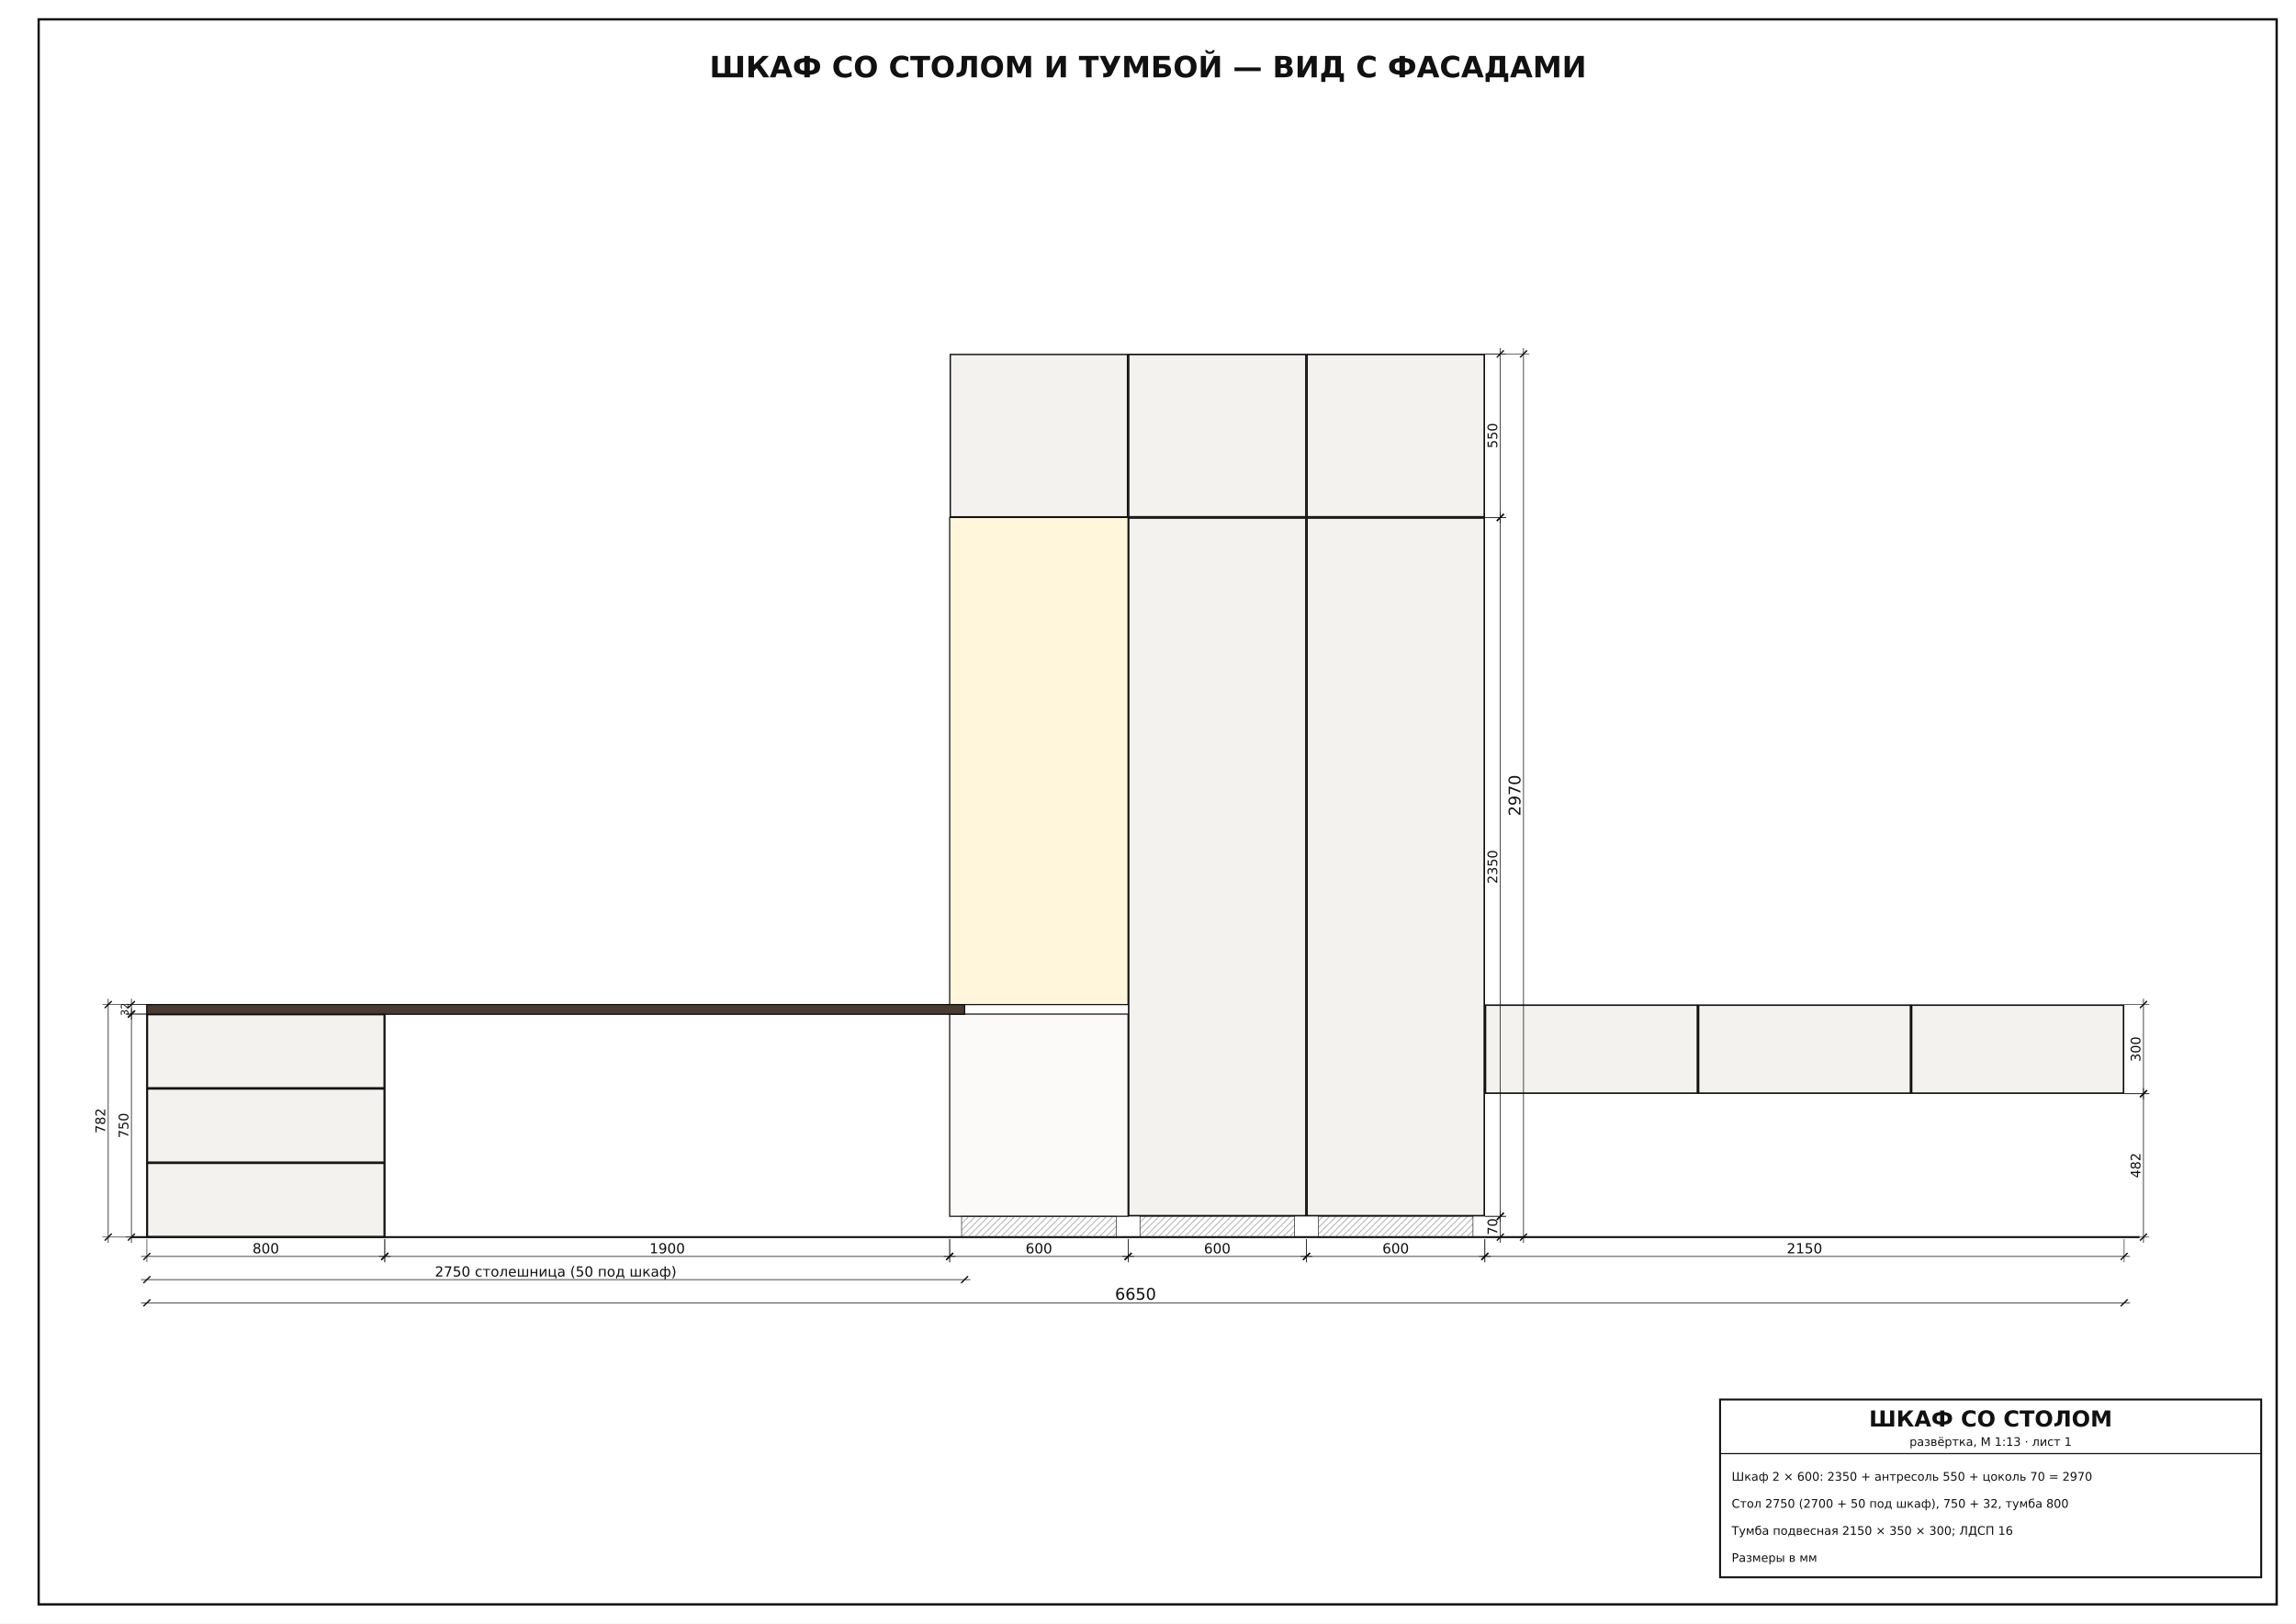
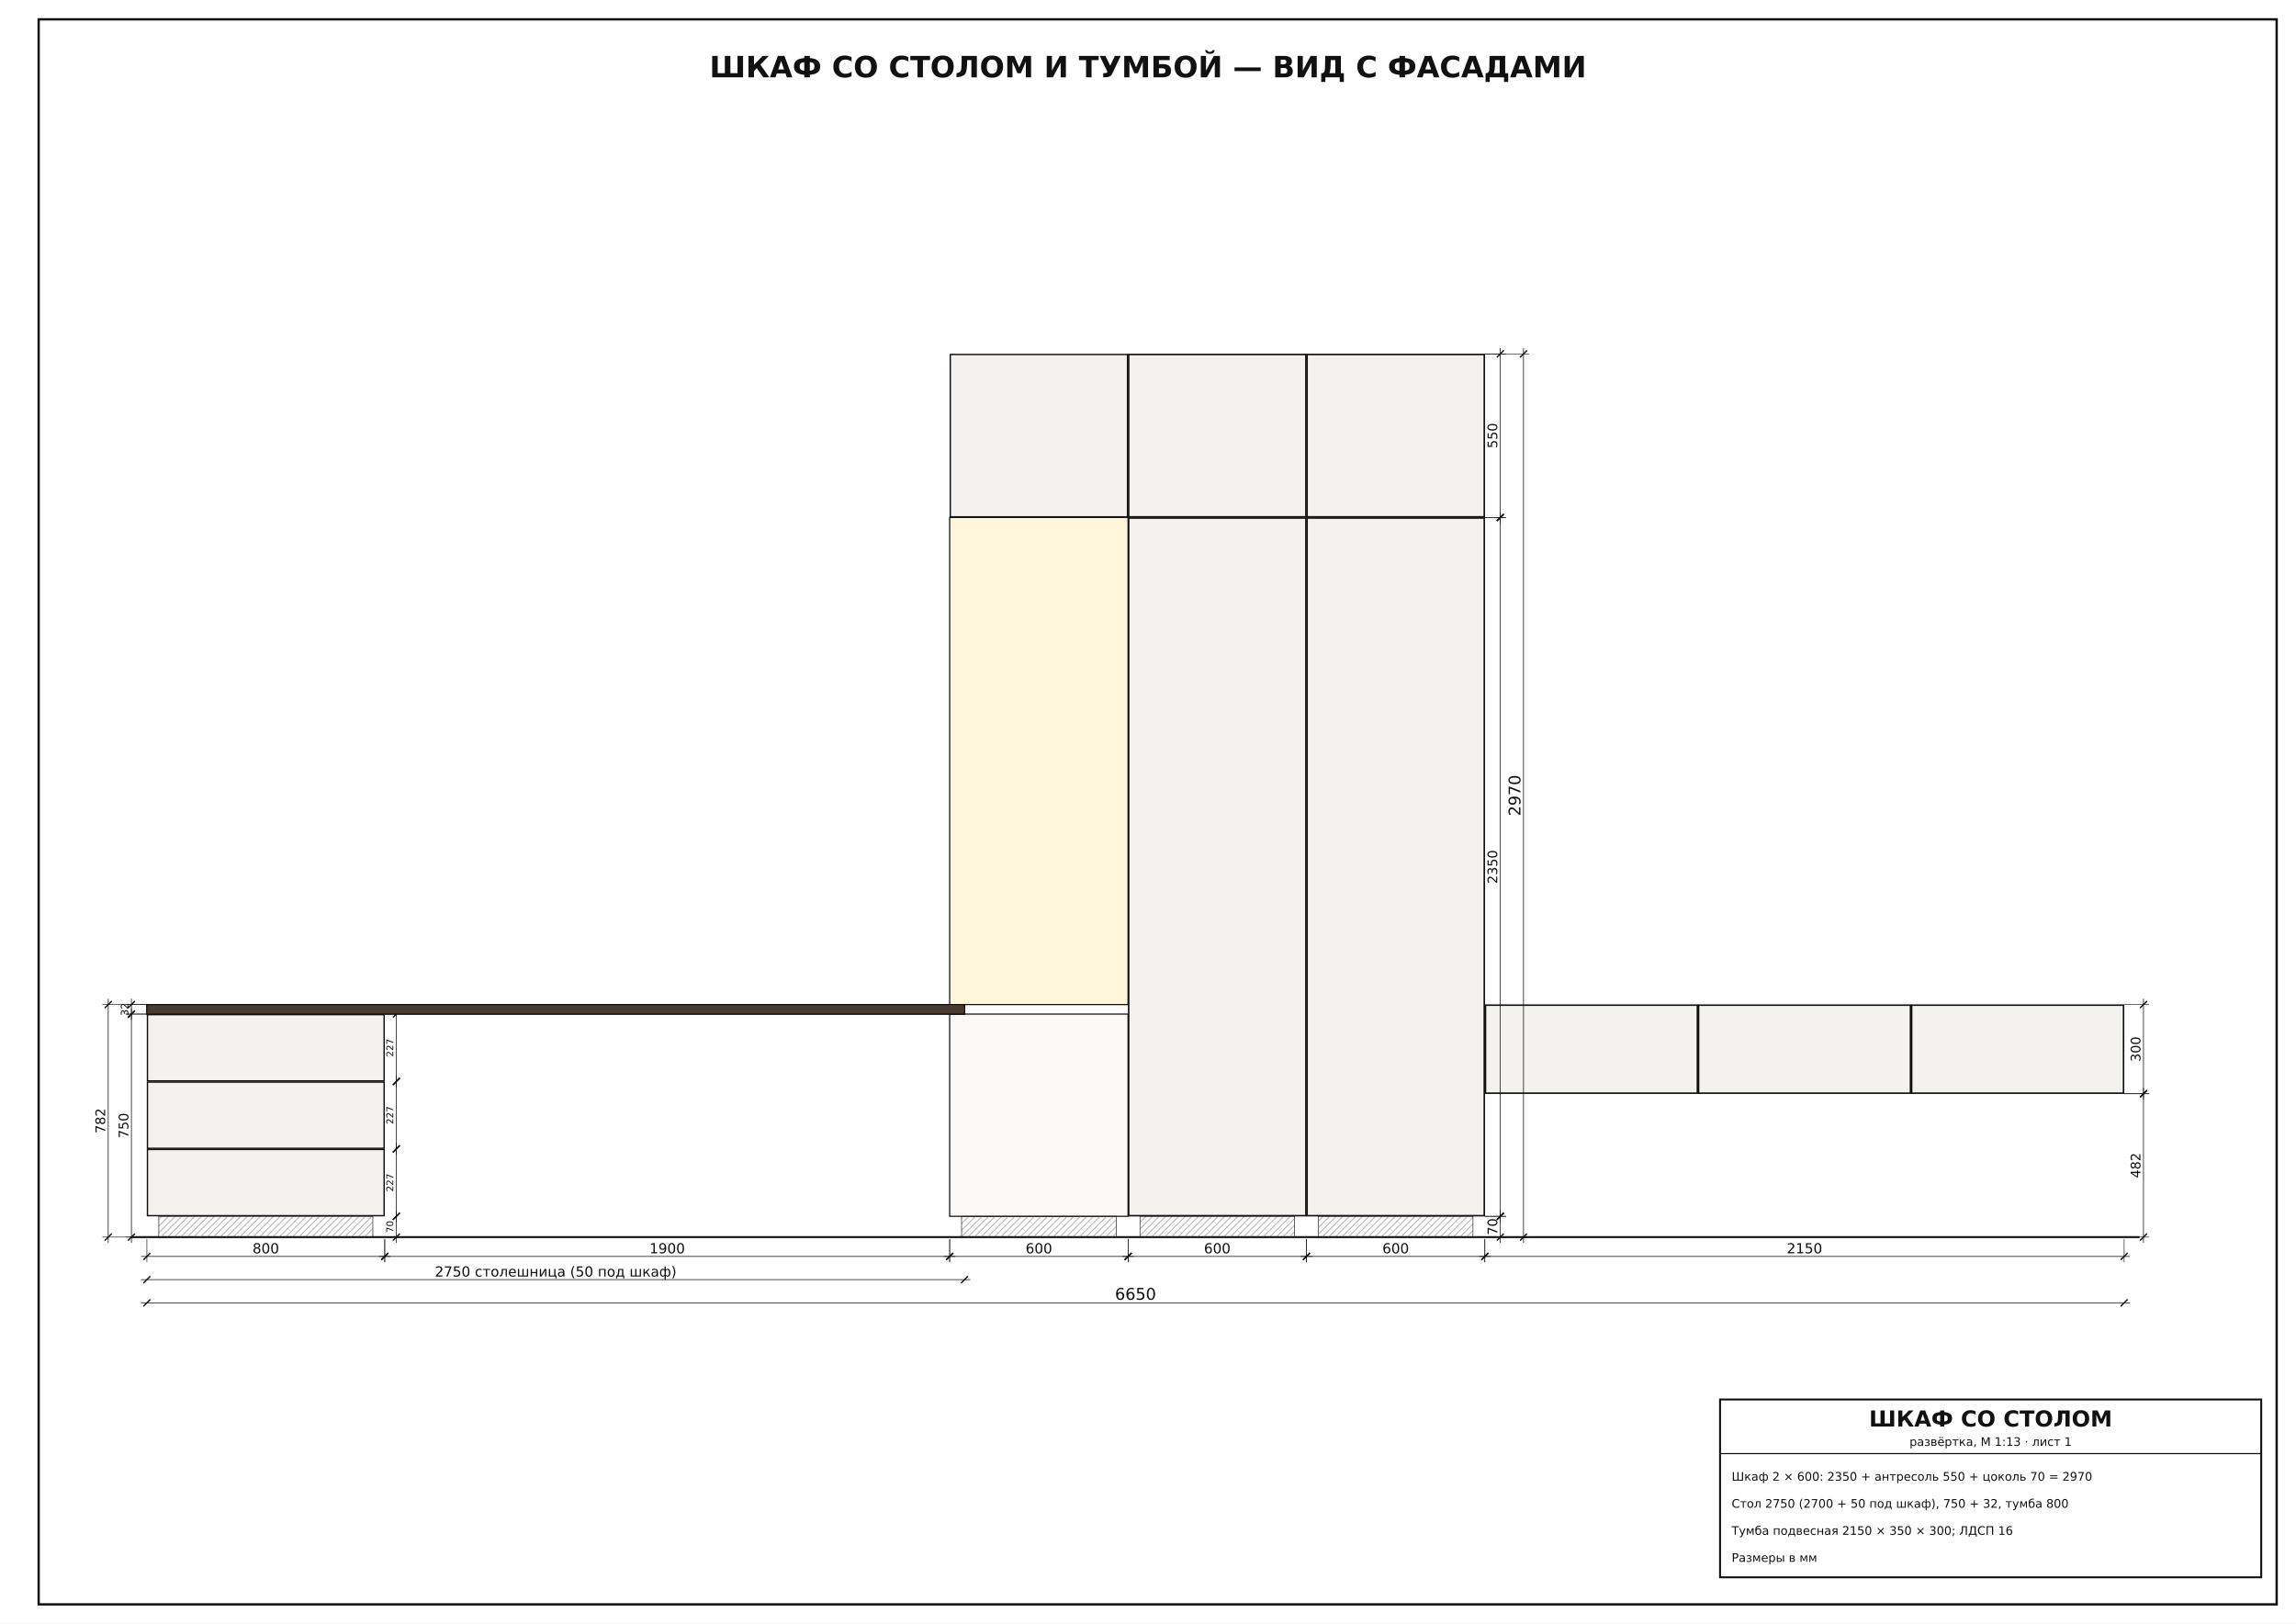
<svg xmlns="http://www.w3.org/2000/svg" width="594mm" height="420mm" viewBox="0 0 594 420" font-family="DejaVu Sans, Arial, sans-serif">
  <defs>
    <marker id="arr" markerWidth="4" markerHeight="4" refX="3" refY="2" orient="auto" markerUnits="strokeWidth">
      <path d="M0,0 L4,2 L0,4 z" fill="#33373b" />
    </marker>
    <pattern id="hatch" width="1.2" height="1.2" patternUnits="userSpaceOnUse" patternTransform="rotate(45)">
      <line x1="0" y1="0" x2="0" y2="1.2" stroke="#777" stroke-width="0.25" />
    </pattern>
    <pattern id="wall" width="1.6" height="1.6" patternUnits="userSpaceOnUse" patternTransform="rotate(45)">
      <rect width="1.6" height="1.6" fill="#e3e3e3" />
      <line x1="0" y1="0" x2="0" y2="1.6" stroke="#666" stroke-width="0.3" />
    </pattern>
    <pattern id="drw" width="2" height="2" patternUnits="userSpaceOnUse" patternTransform="rotate(-45)">
      <rect width="2" height="2" fill="#efe6da" />
      <line x1="0" y1="0" x2="0" y2="2" stroke="#b39b7f" stroke-width="0.25" />
    </pattern>
  </defs>
  <rect x="0.00" y="0.00" width="594.00" height="420.00" fill="#fff" stroke="none" stroke-width="0.25" />
  <rect x="10.00" y="5.00" width="579.00" height="410.00" fill="none" stroke="#111" stroke-width="0.6" />
  <text x="297.00" y="20.00" font-size="7.6" text-anchor="middle" font-weight="bold" fill="#111">ШКАФ СО СТОЛОМ И ТУМБОЙ — ВИД С ФАСАДАМИ</text>
  <line x1="34.00" y1="320.00" x2="553.54" y2="320.00" stroke="#111" stroke-width="0.5" />
-   <rect x="38.00" y="262.31" width="61.54" height="57.69" fill="#e9e6e1" stroke="#111" stroke-width="0.35" />
-   <rect x="38.00" y="262.31" width="1.23" height="57.69" fill="#e9e6e1" stroke="#111" stroke-width="0.25" />
-   <rect x="98.31" y="262.31" width="1.23" height="57.69" fill="#e9e6e1" stroke="#111" stroke-width="0.25" />
-   <rect x="39.23" y="318.77" width="59.08" height="1.23" fill="#e9e6e1" stroke="#111" stroke-width="0.25" />
-   <rect x="39.23" y="262.31" width="59.08" height="1.23" fill="#e9e6e1" stroke="#111" stroke-width="0.25" />
-   <rect x="38.15" y="300.92" width="61.23" height="18.92" fill="#f4f2ee" stroke="#111" stroke-width="0.35" />
-   <rect x="38.15" y="281.69" width="61.23" height="18.92" fill="#f4f2ee" stroke="#111" stroke-width="0.35" />
-   <rect x="38.15" y="262.46" width="61.23" height="18.92" fill="#f4f2ee" stroke="#111" stroke-width="0.35" />
+   <rect x="41.08" y="314.62" width="55.38" height="5.38" fill="url(#hatch)" stroke="#111" stroke-width="0.15" />
+   <rect x="38.15" y="297.33" width="61.23" height="17.13" fill="#f4f2ee" stroke="#111" stroke-width="0.35" />
+   <rect x="38.15" y="279.90" width="61.23" height="17.13" fill="#f4f2ee" stroke="#111" stroke-width="0.35" />
+   <rect x="38.15" y="262.46" width="61.23" height="17.13" fill="#f4f2ee" stroke="#111" stroke-width="0.35" />
+   <line x1="102.54" y1="295.68" x2="102.54" y2="316.12" stroke="#111" stroke-width="0.18" />
+   <line x1="101.64" y1="298.08" x2="103.44" y2="296.28" stroke="#111" stroke-width="0.35" />
+   <line x1="101.64" y1="315.52" x2="103.44" y2="313.72" stroke="#111" stroke-width="0.35" />
+   <text x="101.74" y="305.90" font-size="2.47" text-anchor="middle" font-weight="normal" fill="#111" transform="rotate(-90 101.74 305.90)">227</text>
+   <line x1="102.54" y1="278.24" x2="102.54" y2="298.68" stroke="#111" stroke-width="0.18" />
+   <line x1="101.64" y1="280.64" x2="103.44" y2="278.84" stroke="#111" stroke-width="0.35" />
+   <line x1="101.64" y1="298.08" x2="103.44" y2="296.28" stroke="#111" stroke-width="0.35" />
+   <text x="101.74" y="288.46" font-size="2.47" text-anchor="middle" font-weight="normal" fill="#111" transform="rotate(-90 101.74 288.46)">227</text>
+   <line x1="102.54" y1="260.81" x2="102.54" y2="281.24" stroke="#111" stroke-width="0.18" />
+   <line x1="101.64" y1="263.21" x2="103.44" y2="261.41" stroke="#111" stroke-width="0.35" />
+   <line x1="101.64" y1="280.64" x2="103.44" y2="278.84" stroke="#111" stroke-width="0.35" />
+   <text x="101.74" y="271.03" font-size="2.47" text-anchor="middle" font-weight="normal" fill="#111" transform="rotate(-90 101.74 271.03)">227</text>
+   <line x1="102.54" y1="313.12" x2="102.54" y2="321.50" stroke="#111" stroke-width="0.18" />
+   <line x1="101.64" y1="315.52" x2="103.44" y2="313.72" stroke="#111" stroke-width="0.35" />
+   <line x1="101.64" y1="320.90" x2="103.44" y2="319.10" stroke="#111" stroke-width="0.35" />
+   <text x="101.74" y="317.31" font-size="2.47" text-anchor="middle" font-weight="normal" fill="#111" transform="rotate(-90 101.74 317.31)">70</text>
  <rect x="245.69" y="262.31" width="46.15" height="52.31" fill="#fbfaf8" stroke="#111" stroke-width="0.3" />
  <rect x="248.77" y="314.62" width="40.00" height="5.38" fill="url(#hatch)" stroke="#111" stroke-width="0.15" />
  <rect x="38.00" y="259.85" width="211.54" height="2.46" fill="#4a3b31" stroke="#111" stroke-width="0.3" />
  <rect x="245.69" y="133.85" width="46.15" height="126.00" fill="#fff6dc" stroke="#111" stroke-width="0.3" />
  <rect x="245.85" y="91.69" width="45.85" height="42.00" fill="#f4f2ee" stroke="#111" stroke-width="0.35" />
  <rect x="294.92" y="314.62" width="40.00" height="5.38" fill="url(#hatch)" stroke="#111" stroke-width="0.15" />
  <rect x="292.00" y="134.00" width="45.85" height="180.46" fill="#f4f2ee" stroke="#111" stroke-width="0.4" />
  <rect x="292.00" y="91.69" width="45.85" height="42.00" fill="#f4f2ee" stroke="#111" stroke-width="0.4" />
  <rect x="341.08" y="314.62" width="40.00" height="5.38" fill="url(#hatch)" stroke="#111" stroke-width="0.15" />
  <rect x="338.15" y="134.00" width="45.85" height="180.46" fill="#f4f2ee" stroke="#111" stroke-width="0.4" />
  <rect x="338.15" y="91.69" width="45.85" height="42.00" fill="#f4f2ee" stroke="#111" stroke-width="0.4" />
  <rect x="384.31" y="260.00" width="54.82" height="22.77" fill="#f4f2ee" stroke="#111" stroke-width="0.4" />
  <rect x="439.44" y="260.00" width="54.82" height="22.77" fill="#f4f2ee" stroke="#111" stroke-width="0.4" />
  <rect x="494.56" y="260.00" width="54.82" height="22.77" fill="#f4f2ee" stroke="#111" stroke-width="0.4" />
  <rect x="38.00" y="259.85" width="211.54" height="2.46" fill="#4a3b31" stroke="#111" stroke-width="0.3" />
  <line x1="38.00" y1="320.50" x2="38.00" y2="326.50" stroke="#111" stroke-width="0.15" />
  <line x1="99.54" y1="320.50" x2="99.54" y2="326.50" stroke="#111" stroke-width="0.15" />
  <line x1="36.50" y1="325.00" x2="101.04" y2="325.00" stroke="#111" stroke-width="0.18" />
  <line x1="37.10" y1="325.90" x2="38.90" y2="324.10" stroke="#111" stroke-width="0.35" />
  <line x1="98.64" y1="325.90" x2="100.44" y2="324.10" stroke="#111" stroke-width="0.35" />
  <text x="68.77" y="324.20" font-size="3.61" text-anchor="middle" font-weight="normal" fill="#111">800</text>
  <line x1="99.54" y1="320.50" x2="99.54" y2="326.50" stroke="#111" stroke-width="0.15" />
  <line x1="245.69" y1="320.50" x2="245.69" y2="326.50" stroke="#111" stroke-width="0.15" />
  <line x1="98.04" y1="325.00" x2="247.19" y2="325.00" stroke="#111" stroke-width="0.18" />
  <line x1="98.64" y1="325.90" x2="100.44" y2="324.10" stroke="#111" stroke-width="0.35" />
  <line x1="244.79" y1="325.90" x2="246.59" y2="324.10" stroke="#111" stroke-width="0.35" />
  <text x="172.62" y="324.20" font-size="3.61" text-anchor="middle" font-weight="normal" fill="#111">1900</text>
  <line x1="245.69" y1="320.50" x2="245.69" y2="326.50" stroke="#111" stroke-width="0.15" />
  <line x1="291.85" y1="320.50" x2="291.85" y2="326.50" stroke="#111" stroke-width="0.15" />
  <line x1="244.19" y1="325.00" x2="293.35" y2="325.00" stroke="#111" stroke-width="0.18" />
  <line x1="244.79" y1="325.90" x2="246.59" y2="324.10" stroke="#111" stroke-width="0.35" />
  <line x1="290.95" y1="325.90" x2="292.75" y2="324.10" stroke="#111" stroke-width="0.35" />
  <text x="268.77" y="324.20" font-size="3.61" text-anchor="middle" font-weight="normal" fill="#111">600</text>
  <line x1="291.85" y1="320.50" x2="291.85" y2="326.50" stroke="#111" stroke-width="0.15" />
  <line x1="338.00" y1="320.50" x2="338.00" y2="326.50" stroke="#111" stroke-width="0.15" />
  <line x1="290.35" y1="325.00" x2="339.50" y2="325.00" stroke="#111" stroke-width="0.18" />
  <line x1="290.95" y1="325.90" x2="292.75" y2="324.10" stroke="#111" stroke-width="0.35" />
  <line x1="337.10" y1="325.90" x2="338.90" y2="324.10" stroke="#111" stroke-width="0.35" />
  <text x="314.92" y="324.20" font-size="3.61" text-anchor="middle" font-weight="normal" fill="#111">600</text>
  <line x1="338.00" y1="320.50" x2="338.00" y2="326.50" stroke="#111" stroke-width="0.15" />
  <line x1="384.15" y1="320.50" x2="384.15" y2="326.50" stroke="#111" stroke-width="0.15" />
  <line x1="336.50" y1="325.00" x2="385.65" y2="325.00" stroke="#111" stroke-width="0.18" />
  <line x1="337.10" y1="325.90" x2="338.90" y2="324.10" stroke="#111" stroke-width="0.35" />
  <line x1="383.25" y1="325.90" x2="385.05" y2="324.10" stroke="#111" stroke-width="0.35" />
  <text x="361.08" y="324.20" font-size="3.61" text-anchor="middle" font-weight="normal" fill="#111">600</text>
  <line x1="384.15" y1="320.50" x2="384.15" y2="326.50" stroke="#111" stroke-width="0.15" />
  <line x1="549.54" y1="320.50" x2="549.54" y2="326.50" stroke="#111" stroke-width="0.15" />
  <line x1="382.65" y1="325.00" x2="551.04" y2="325.00" stroke="#111" stroke-width="0.18" />
  <line x1="383.25" y1="325.90" x2="385.05" y2="324.10" stroke="#111" stroke-width="0.35" />
  <line x1="548.64" y1="325.90" x2="550.44" y2="324.10" stroke="#111" stroke-width="0.35" />
  <text x="466.85" y="324.20" font-size="3.61" text-anchor="middle" font-weight="normal" fill="#111">2150</text>
  <line x1="36.50" y1="331.00" x2="251.04" y2="331.00" stroke="#111" stroke-width="0.18" />
  <line x1="37.10" y1="331.90" x2="38.90" y2="330.10" stroke="#111" stroke-width="0.35" />
  <line x1="248.64" y1="331.90" x2="250.44" y2="330.10" stroke="#111" stroke-width="0.35" />
  <text x="143.77" y="330.20" font-size="3.61" text-anchor="middle" font-weight="normal" fill="#111">2750 столешница (50 под шкаф)</text>
  <line x1="36.50" y1="337.00" x2="551.04" y2="337.00" stroke="#111" stroke-width="0.18" />
  <line x1="37.10" y1="337.90" x2="38.90" y2="336.10" stroke="#111" stroke-width="0.35" />
  <line x1="548.64" y1="337.90" x2="550.44" y2="336.10" stroke="#111" stroke-width="0.35" />
  <text x="293.77" y="336.20" font-size="4.18" text-anchor="middle" font-weight="normal" fill="#111">6650</text>
  <line x1="384.15" y1="314.62" x2="389.65" y2="314.62" stroke="#111" stroke-width="0.15" />
  <line x1="384.15" y1="320.00" x2="389.65" y2="320.00" stroke="#111" stroke-width="0.15" />
  <line x1="388.15" y1="313.12" x2="388.15" y2="321.50" stroke="#111" stroke-width="0.18" />
  <line x1="387.25" y1="315.52" x2="389.05" y2="313.72" stroke="#111" stroke-width="0.35" />
  <line x1="387.25" y1="320.90" x2="389.05" y2="319.10" stroke="#111" stroke-width="0.35" />
  <text x="387.35" y="317.31" font-size="3.42" text-anchor="middle" font-weight="normal" fill="#111" transform="rotate(-90 387.35 317.31)">70</text>
  <line x1="384.15" y1="133.85" x2="389.65" y2="133.85" stroke="#111" stroke-width="0.15" />
  <line x1="384.15" y1="314.62" x2="389.65" y2="314.62" stroke="#111" stroke-width="0.15" />
  <line x1="388.15" y1="132.35" x2="388.15" y2="316.12" stroke="#111" stroke-width="0.18" />
  <line x1="387.25" y1="134.75" x2="389.05" y2="132.95" stroke="#111" stroke-width="0.35" />
  <line x1="387.25" y1="315.52" x2="389.05" y2="313.72" stroke="#111" stroke-width="0.35" />
  <text x="387.35" y="224.23" font-size="3.42" text-anchor="middle" font-weight="normal" fill="#111" transform="rotate(-90 387.35 224.23)">2350</text>
  <line x1="384.15" y1="91.54" x2="389.65" y2="91.54" stroke="#111" stroke-width="0.15" />
  <line x1="384.15" y1="133.85" x2="389.65" y2="133.85" stroke="#111" stroke-width="0.15" />
  <line x1="388.15" y1="90.04" x2="388.15" y2="135.35" stroke="#111" stroke-width="0.18" />
  <line x1="387.25" y1="92.44" x2="389.05" y2="90.64" stroke="#111" stroke-width="0.35" />
  <line x1="387.25" y1="134.75" x2="389.05" y2="132.95" stroke="#111" stroke-width="0.35" />
  <text x="387.35" y="112.69" font-size="3.42" text-anchor="middle" font-weight="normal" fill="#111" transform="rotate(-90 387.35 112.69)">550</text>
  <line x1="384.15" y1="91.54" x2="395.65" y2="91.54" stroke="#111" stroke-width="0.15" />
  <line x1="384.15" y1="320.00" x2="395.65" y2="320.00" stroke="#111" stroke-width="0.15" />
  <line x1="394.15" y1="90.04" x2="394.15" y2="321.50" stroke="#111" stroke-width="0.18" />
  <line x1="393.25" y1="92.44" x2="395.05" y2="90.64" stroke="#111" stroke-width="0.35" />
  <line x1="393.25" y1="320.90" x2="395.05" y2="319.10" stroke="#111" stroke-width="0.35" />
  <text x="393.35" y="205.77" font-size="4.18" text-anchor="middle" font-weight="normal" fill="#111" transform="rotate(-90 393.35 205.77)">2970</text>
  <line x1="38.00" y1="262.31" x2="32.50" y2="262.31" stroke="#111" stroke-width="0.15" />
  <line x1="38.00" y1="320.00" x2="32.50" y2="320.00" stroke="#111" stroke-width="0.15" />
  <line x1="34.00" y1="260.81" x2="34.00" y2="321.50" stroke="#111" stroke-width="0.18" />
  <line x1="33.10" y1="263.21" x2="34.90" y2="261.41" stroke="#111" stroke-width="0.35" />
  <line x1="33.10" y1="320.90" x2="34.90" y2="319.10" stroke="#111" stroke-width="0.35" />
  <text x="33.20" y="291.15" font-size="3.42" text-anchor="middle" font-weight="normal" fill="#111" transform="rotate(-90 33.20 291.15)">750</text>
  <line x1="38.00" y1="259.85" x2="32.50" y2="259.85" stroke="#111" stroke-width="0.15" />
  <line x1="38.00" y1="262.31" x2="32.50" y2="262.31" stroke="#111" stroke-width="0.15" />
  <line x1="34.00" y1="258.35" x2="34.00" y2="263.81" stroke="#111" stroke-width="0.18" />
  <line x1="33.10" y1="260.75" x2="34.90" y2="258.95" stroke="#111" stroke-width="0.35" />
  <line x1="33.10" y1="263.21" x2="34.90" y2="261.41" stroke="#111" stroke-width="0.35" />
  <text x="33.20" y="261.08" font-size="2.66" text-anchor="middle" font-weight="normal" fill="#111" transform="rotate(-90 33.20 261.08)">32</text>
  <line x1="38.00" y1="259.85" x2="26.50" y2="259.85" stroke="#111" stroke-width="0.15" />
  <line x1="38.00" y1="320.00" x2="26.50" y2="320.00" stroke="#111" stroke-width="0.15" />
  <line x1="28.00" y1="258.35" x2="28.00" y2="321.50" stroke="#111" stroke-width="0.18" />
  <line x1="27.10" y1="260.75" x2="28.90" y2="258.95" stroke="#111" stroke-width="0.35" />
  <line x1="27.10" y1="320.90" x2="28.90" y2="319.10" stroke="#111" stroke-width="0.35" />
  <text x="27.20" y="289.92" font-size="3.42" text-anchor="middle" font-weight="normal" fill="#111" transform="rotate(-90 27.20 289.92)">782</text>
  <line x1="549.54" y1="259.85" x2="556.04" y2="259.85" stroke="#111" stroke-width="0.15" />
  <line x1="549.54" y1="282.92" x2="556.04" y2="282.92" stroke="#111" stroke-width="0.15" />
  <line x1="554.54" y1="258.35" x2="554.54" y2="284.42" stroke="#111" stroke-width="0.18" />
  <line x1="553.64" y1="260.75" x2="555.44" y2="258.95" stroke="#111" stroke-width="0.35" />
  <line x1="553.64" y1="283.82" x2="555.44" y2="282.02" stroke="#111" stroke-width="0.35" />
  <text x="553.74" y="271.38" font-size="3.42" text-anchor="middle" font-weight="normal" fill="#111" transform="rotate(-90 553.74 271.38)">300</text>
  <line x1="549.54" y1="282.92" x2="556.04" y2="282.92" stroke="#111" stroke-width="0.15" />
  <line x1="549.54" y1="320.00" x2="556.04" y2="320.00" stroke="#111" stroke-width="0.15" />
  <line x1="554.54" y1="281.42" x2="554.54" y2="321.50" stroke="#111" stroke-width="0.18" />
  <line x1="553.64" y1="283.82" x2="555.44" y2="282.02" stroke="#111" stroke-width="0.35" />
  <line x1="553.64" y1="320.90" x2="555.44" y2="319.10" stroke="#111" stroke-width="0.35" />
  <text x="553.74" y="301.46" font-size="3.42" text-anchor="middle" font-weight="normal" fill="#111" transform="rotate(-90 553.74 301.46)">482</text>
  <rect x="445.00" y="362.00" width="140.00" height="46.00" fill="none" stroke="#111" stroke-width="0.5" />
  <line x1="445.00" y1="376.00" x2="585.00" y2="376.00" stroke="#111" stroke-width="0.3" />
  <text x="515.00" y="369.00" font-size="5.7" text-anchor="middle" font-weight="bold" fill="#111">ШКАФ СО СТОЛОМ</text>
  <text x="515.00" y="374.00" font-size="3.04" text-anchor="middle" font-weight="normal" fill="#111">развёртка, М 1:13 · лист 1</text>
  <text x="448.00" y="383.00" font-size="3.04" text-anchor="start" font-weight="normal" fill="#111">Шкаф 2 × 600: 2350 + антресоль 550 + цоколь 70 = 2970</text>
  <text x="448.00" y="390.00" font-size="3.04" text-anchor="start" font-weight="normal" fill="#111">Стол 2750 (2700 + 50 под шкаф), 750 + 32, тумба 800</text>
  <text x="448.00" y="397.00" font-size="3.04" text-anchor="start" font-weight="normal" fill="#111">Тумба подвесная 2150 × 350 × 300; ЛДСП 16</text>
  <text x="448.00" y="404.00" font-size="3.04" text-anchor="start" font-weight="normal" fill="#111">Размеры в мм</text>
</svg>
